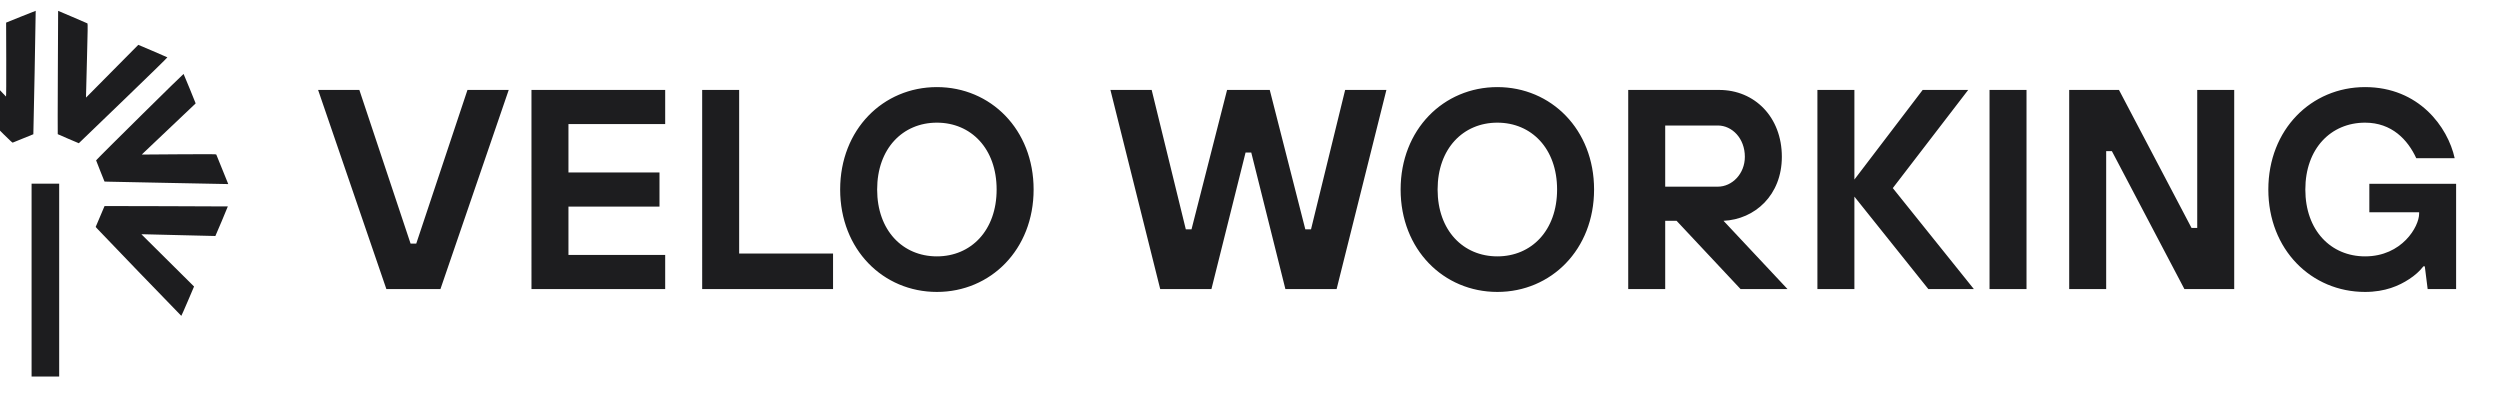
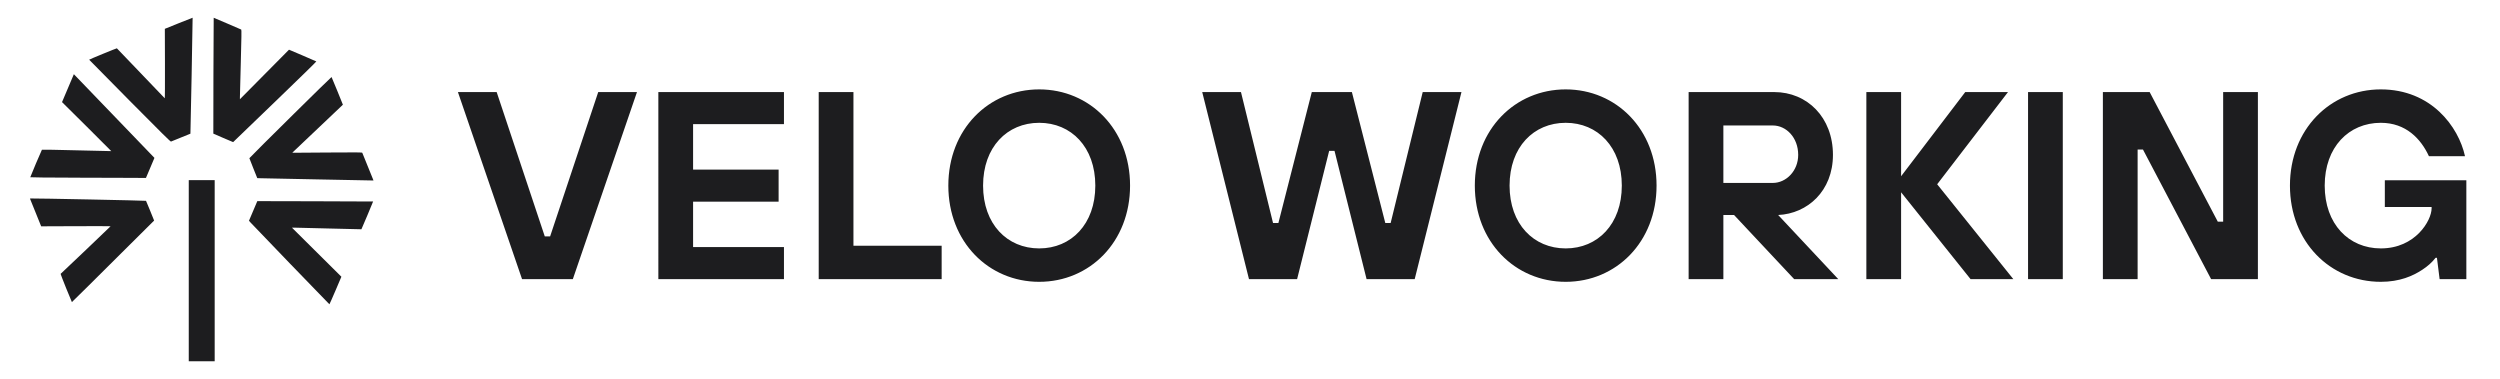
- <svg xmlns="http://www.w3.org/2000/svg" viewBox="-67 125 310 50" role="img" aria-label="Velo Working">
+ <svg xmlns="http://www.w3.org/2000/svg" viewBox="-88 124 330 50" role="img" aria-label="Velo Working">
  <g fill="#1D1D1F">
    <path d="m -63.084,159.733 v -11.955 h 1.711 1.711 v 11.955 11.955 h -1.711 -1.711 z m 13.473,-0.824 c -2.784,-2.889 -5.166,-5.369 -5.293,-5.511 l -0.232,-0.258 0.55,-1.295 0.55,-1.295 7.636,0.017 c 4.2,0.01 7.642,0.024 7.65,0.031 0.013,0.012 -1.514,3.637 -1.544,3.666 -0.007,0.007 -1.933,-0.039 -4.279,-0.102 -2.346,-0.063 -4.407,-0.114 -4.579,-0.113 l -0.313,9e-4 3.264,3.239 3.264,3.239 -0.776,1.82 c -0.427,1.001 -0.789,1.818 -0.805,1.817 -0.016,-0.001 -2.307,-2.367 -5.09,-5.255 z m -29.667,3.113 c -0.409,-1.02 -0.735,-1.861 -0.723,-1.87 0.119,-0.092 6.601,-6.266 6.601,-6.287 0,-0.015 -2.062,-0.019 -4.583,-0.009 l -4.583,0.019 -0.74,-1.832 -0.74,-1.832 0.153,-0.013 c 0.341,-0.029 15.136,0.274 15.167,0.311 0.019,0.022 0.267,0.617 0.552,1.323 l 0.518,1.283 -3.366,3.343 c -1.851,1.839 -4.288,4.261 -5.415,5.381 -1.127,1.121 -2.06,2.038 -2.073,2.037 -0.013,-4.5e-4 -0.358,-0.835 -0.768,-1.855 z m 33.041,-14.344 c -3.791,-0.074 -7.098,-0.142 -7.349,-0.15 l -0.455,-0.015 -0.521,-1.3 c -0.286,-0.715 -0.521,-1.314 -0.521,-1.33 0,-0.037 3.032,-3.05 5.89,-5.871 2.539,-2.506 4.941,-4.86 4.957,-4.843 0.021,0.022 0.367,0.852 0.768,1.845 l 0.729,1.804 -0.207,0.202 c -0.114,0.111 -1.52,1.444 -3.124,2.962 -1.604,1.518 -3.014,2.855 -3.133,2.971 l -0.217,0.212 4.607,-0.033 c 3.946,-0.028 4.611,-0.023 4.635,0.035 0.25,0.614 1.323,3.262 1.39,3.43 l 0.091,0.229 -0.325,-0.007 c -0.179,-0.003 -3.427,-0.067 -7.218,-0.141 z m -31.875,-0.226 c -3.493,-0.008 -5.893,-0.03 -5.893,-0.056 0,-0.06 1.494,-3.586 1.54,-3.634 0.02,-0.021 2.084,0.015 4.587,0.081 2.502,0.066 4.556,0.114 4.564,0.105 0.008,-0.008 -1.451,-1.467 -3.242,-3.242 l -3.256,-3.228 0.781,-1.842 0.781,-1.842 0.13,0.135 c 0.071,0.074 2.465,2.56 5.318,5.523 l 5.188,5.388 -0.065,0.156 c -0.036,0.086 -0.289,0.682 -0.561,1.325 l -0.496,1.169 -1.741,-0.012 c -0.957,-0.007 -4.392,-0.017 -7.634,-0.024 z m 19.59,-5.241 c -0.712,-0.302 -1.305,-0.56 -1.318,-0.573 -0.013,-0.013 -0.007,-3.459 0.012,-7.659 l 0.036,-7.635 1.789,0.76 c 0.984,0.418 1.815,0.777 1.847,0.799 0.046,0.03 0.033,0.985 -0.059,4.377 -0.065,2.386 -0.118,4.447 -0.117,4.579 l 4.48e-4,0.241 3.24,-3.27 3.24,-3.27 1.784,0.757 c 0.981,0.416 1.801,0.773 1.823,0.793 0.022,0.02 -2.321,2.309 -5.206,5.087 -2.885,2.778 -5.365,5.166 -5.511,5.307 l -0.265,0.256 z m -12.347,-4.896 c -2.943,-2.97 -5.356,-5.415 -5.363,-5.434 -0.01,-0.03 3.576,-1.505 3.659,-1.505 0.017,6e-5 1.436,1.481 3.154,3.29 1.717,1.809 3.142,3.298 3.165,3.307 0.025,0.01 0.036,-1.916 0.028,-4.575 l -0.015,-4.592 1.828,-0.739 c 1.005,-0.406 1.833,-0.734 1.839,-0.727 0.018,0.018 -0.273,15.288 -0.291,15.306 -0.02,0.02 -2.434,1 -2.563,1.041 -0.072,0.023 -1.206,-1.097 -5.441,-5.371 z" />
    <path d="m -19.089,160.847 h 6.703 l 8.467,-24.694 h -5.115 l -6.35,19.05 h -0.706 l -6.35,-19.05 h -5.115 z m 17.992,0 H 15.483 v -4.233 H 3.488 v -5.997 H 14.777 v -4.233 H 3.488 V 140.386 H 15.483 v -4.233 H -1.098 Z m 21.167,0 h 16.228 v -4.41 H 24.655 v -20.285 h -4.586 z m 29.104,-4.057 c -4.233,0 -7.408,-3.21 -7.408,-8.29 0,-5.08 3.175,-8.29 7.408,-8.29 4.233,0 7.408,3.21 7.408,8.29 0,5.08 -3.175,8.29 -7.408,8.29 z m 0,-20.99 c -6.667,0 -11.994,5.256 -11.994,12.7 0,7.444 5.327,12.7 11.994,12.7 6.667,0 11.994,-5.256 11.994,-12.7 0,-7.444 -5.327,-12.7 -11.994,-12.7 z m 27.693,25.047 h 6.35 l 4.233,-16.933 h 0.706 l 4.233,16.933 h 6.35 l 6.174,-24.694 h -5.115 l -4.233,17.286 h -0.706 l -4.41,-17.286 h -5.292 l -4.41,17.286 h -0.706 l -4.233,-17.286 h -5.115 z m 41.804,-4.057 c -4.233,0 -7.408,-3.21 -7.408,-8.29 0,-5.08 3.175,-8.29 7.408,-8.29 4.233,0 7.408,3.21 7.408,8.29 0,5.08 -3.175,8.29 -7.408,8.29 z m 0,-20.99 c -6.667,0 -11.994,5.256 -11.994,12.7 0,7.444 5.327,12.7 11.994,12.7 6.667,0 11.994,-5.256 11.994,-12.7 0,-7.444 -5.327,-12.7 -11.994,-12.7 z m 16.228,25.047 h 4.586 v -8.467 h 1.411 l 7.937,8.467 h 5.821 l -7.937,-8.467 c 3.881,-0.176 7.232,-3.175 7.232,-7.937 0,-4.939 -3.387,-8.29 -7.761,-8.29 h -11.289 z m 4.586,-12.7 v -7.585 h 6.526 c 1.764,0 3.351,1.587 3.351,3.881 0,2.117 -1.587,3.704 -3.351,3.704 z m 18.874,12.7 h 4.586 v -11.465 l 9.172,11.465 h 5.644 l -10.054,-12.524 9.349,-12.171 h -5.644 l -8.467,11.112 v -11.112 h -4.586 z m 21.343,0 h 4.586 v -24.694 h -4.586 z m 9.878,0 h 4.586 v -17.11 h 0.706 l 8.996,17.11 h 6.174 v -24.694 h -4.586 v 17.11 h -0.706 l -8.996,-17.11 h -6.174 z m 44.45,0 h 3.528 v -13.053 h -10.76 v 3.528 h 6.174 v 0.176 c 0,1.587 -2.117,5.292 -6.703,5.292 -4.233,0 -7.408,-3.21 -7.408,-8.29 0,-5.08 3.175,-8.29 7.408,-8.29 3.316,0 5.292,2.117 6.35,4.41 h 4.762 C 236.533,140.739 232.935,135.8 226.267,135.8 c -6.667,0 -11.994,5.256 -11.994,12.7 0,7.444 5.327,12.7 11.994,12.7 2.505,0 4.233,-0.776 5.468,-1.587 0.706,-0.459 1.305,-0.988 1.764,-1.587 h 0.176 z" />
  </g>
</svg>
